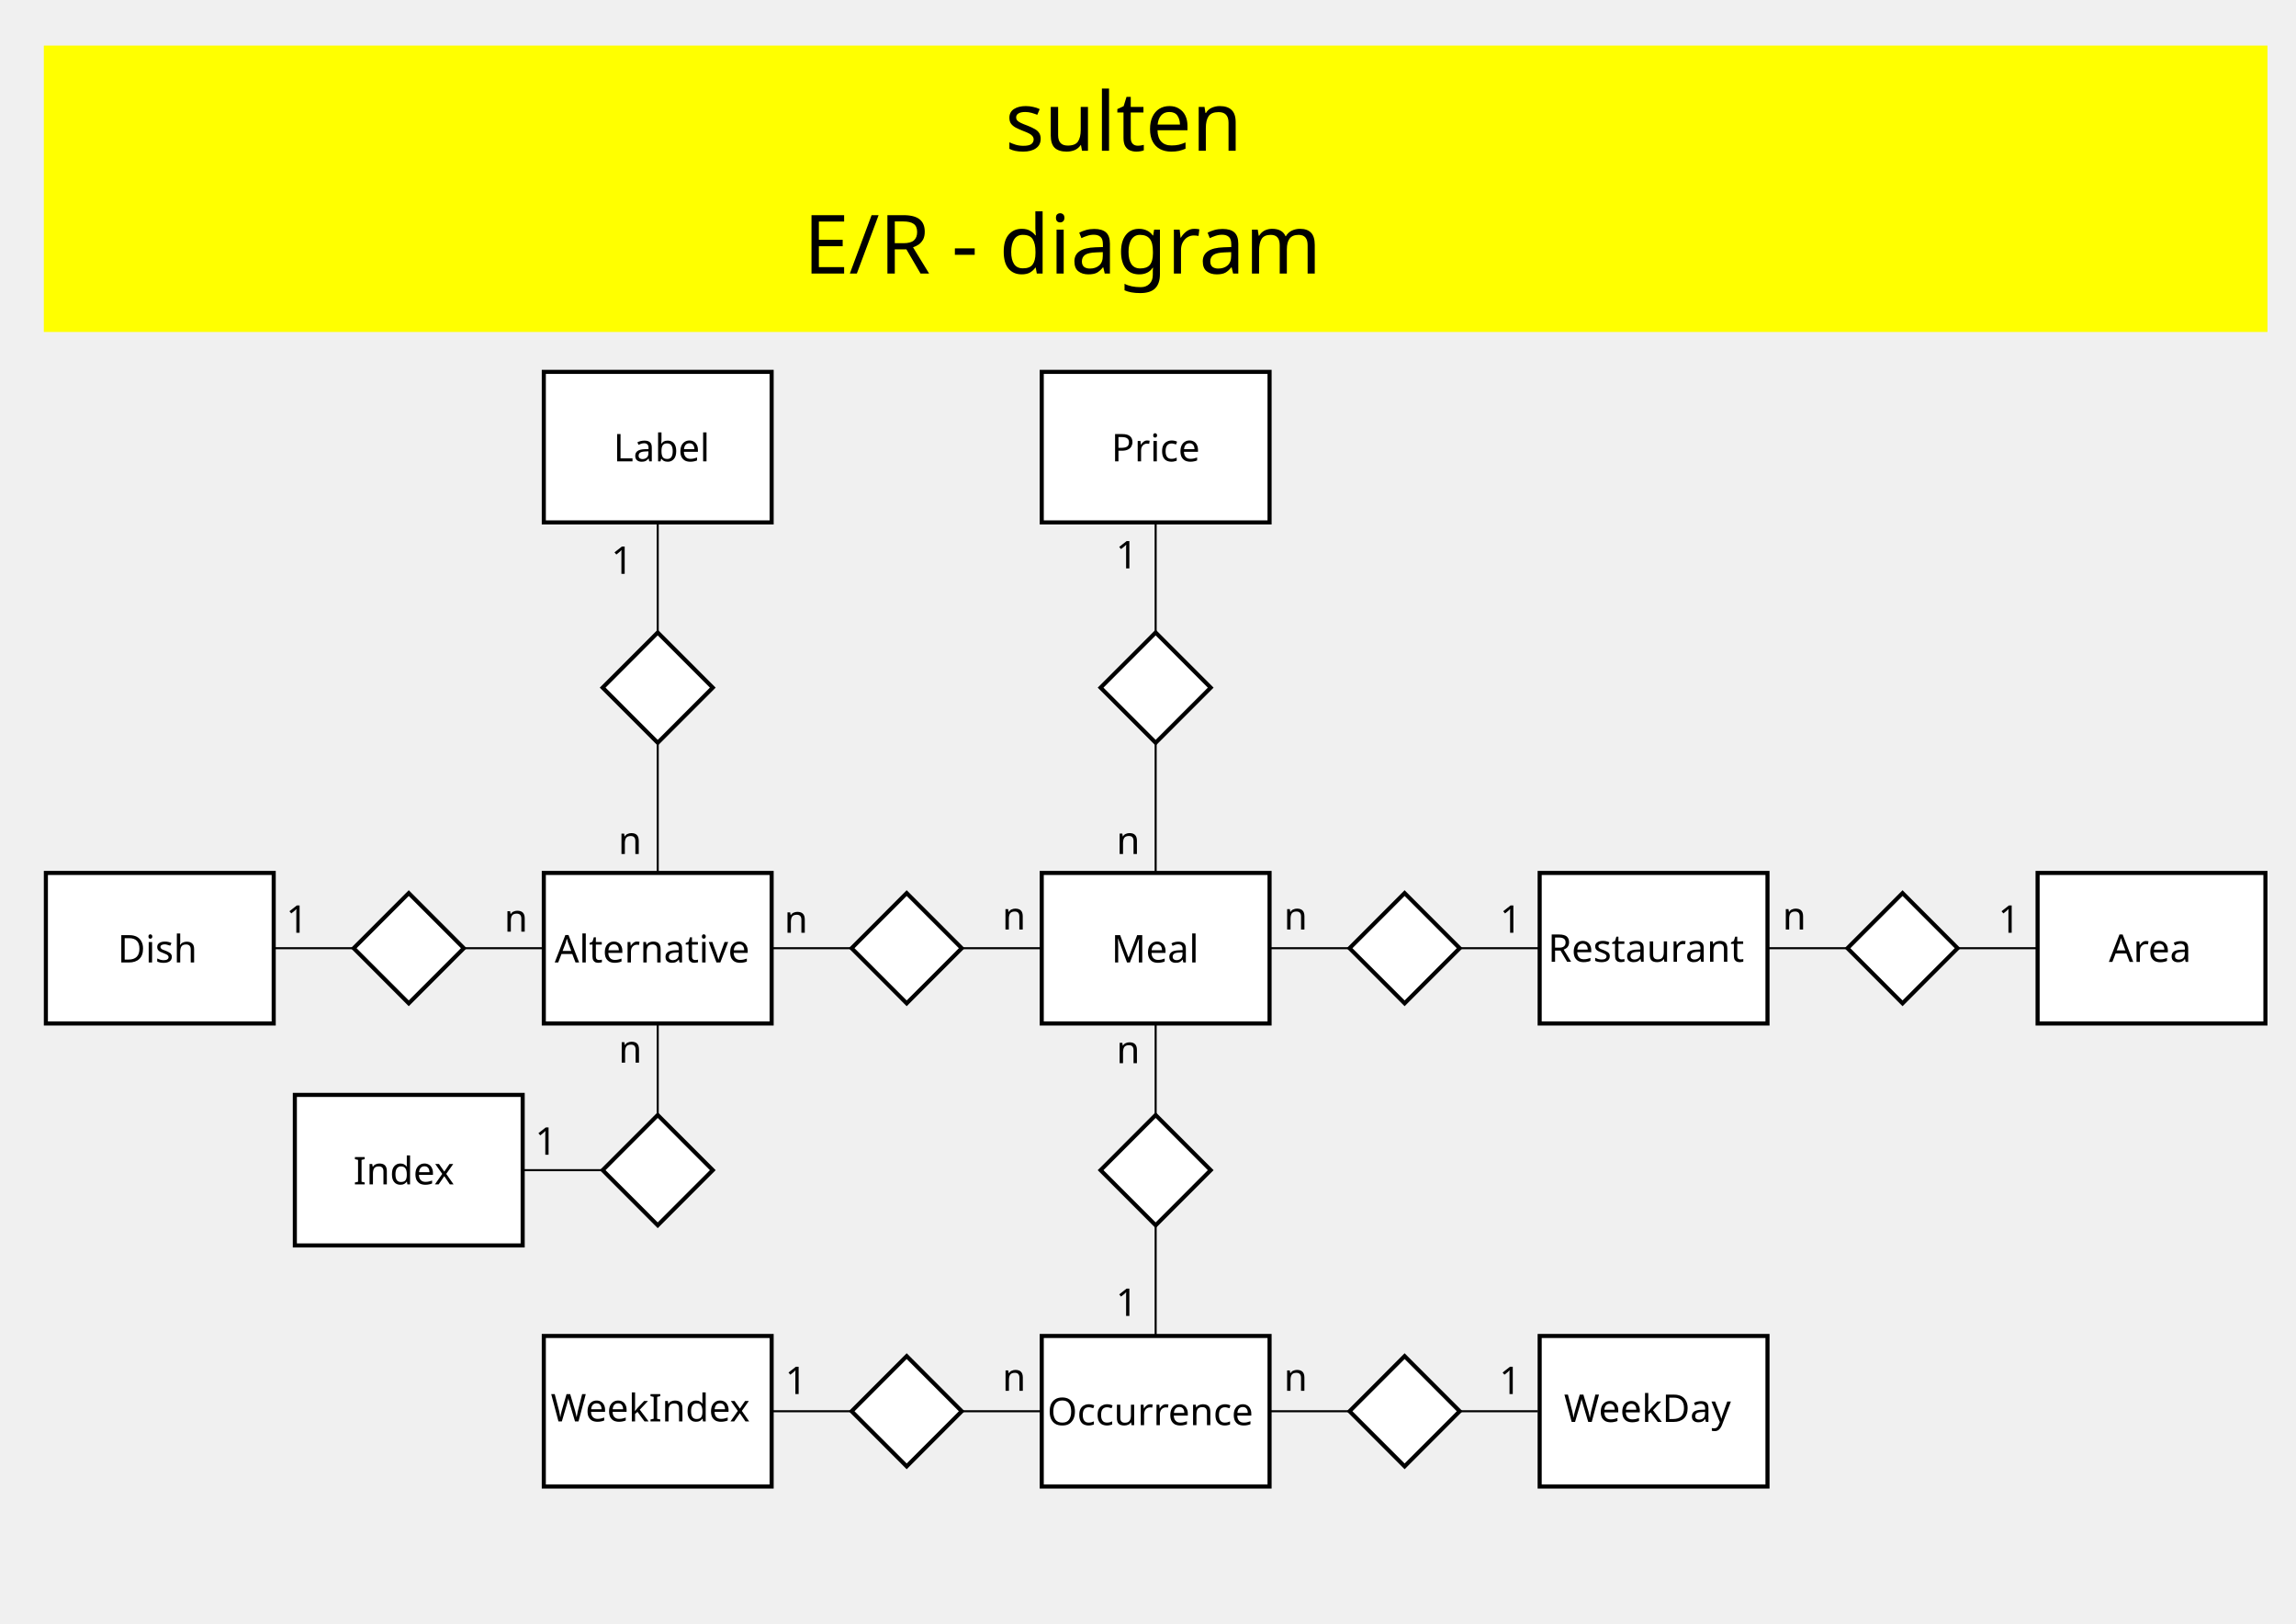
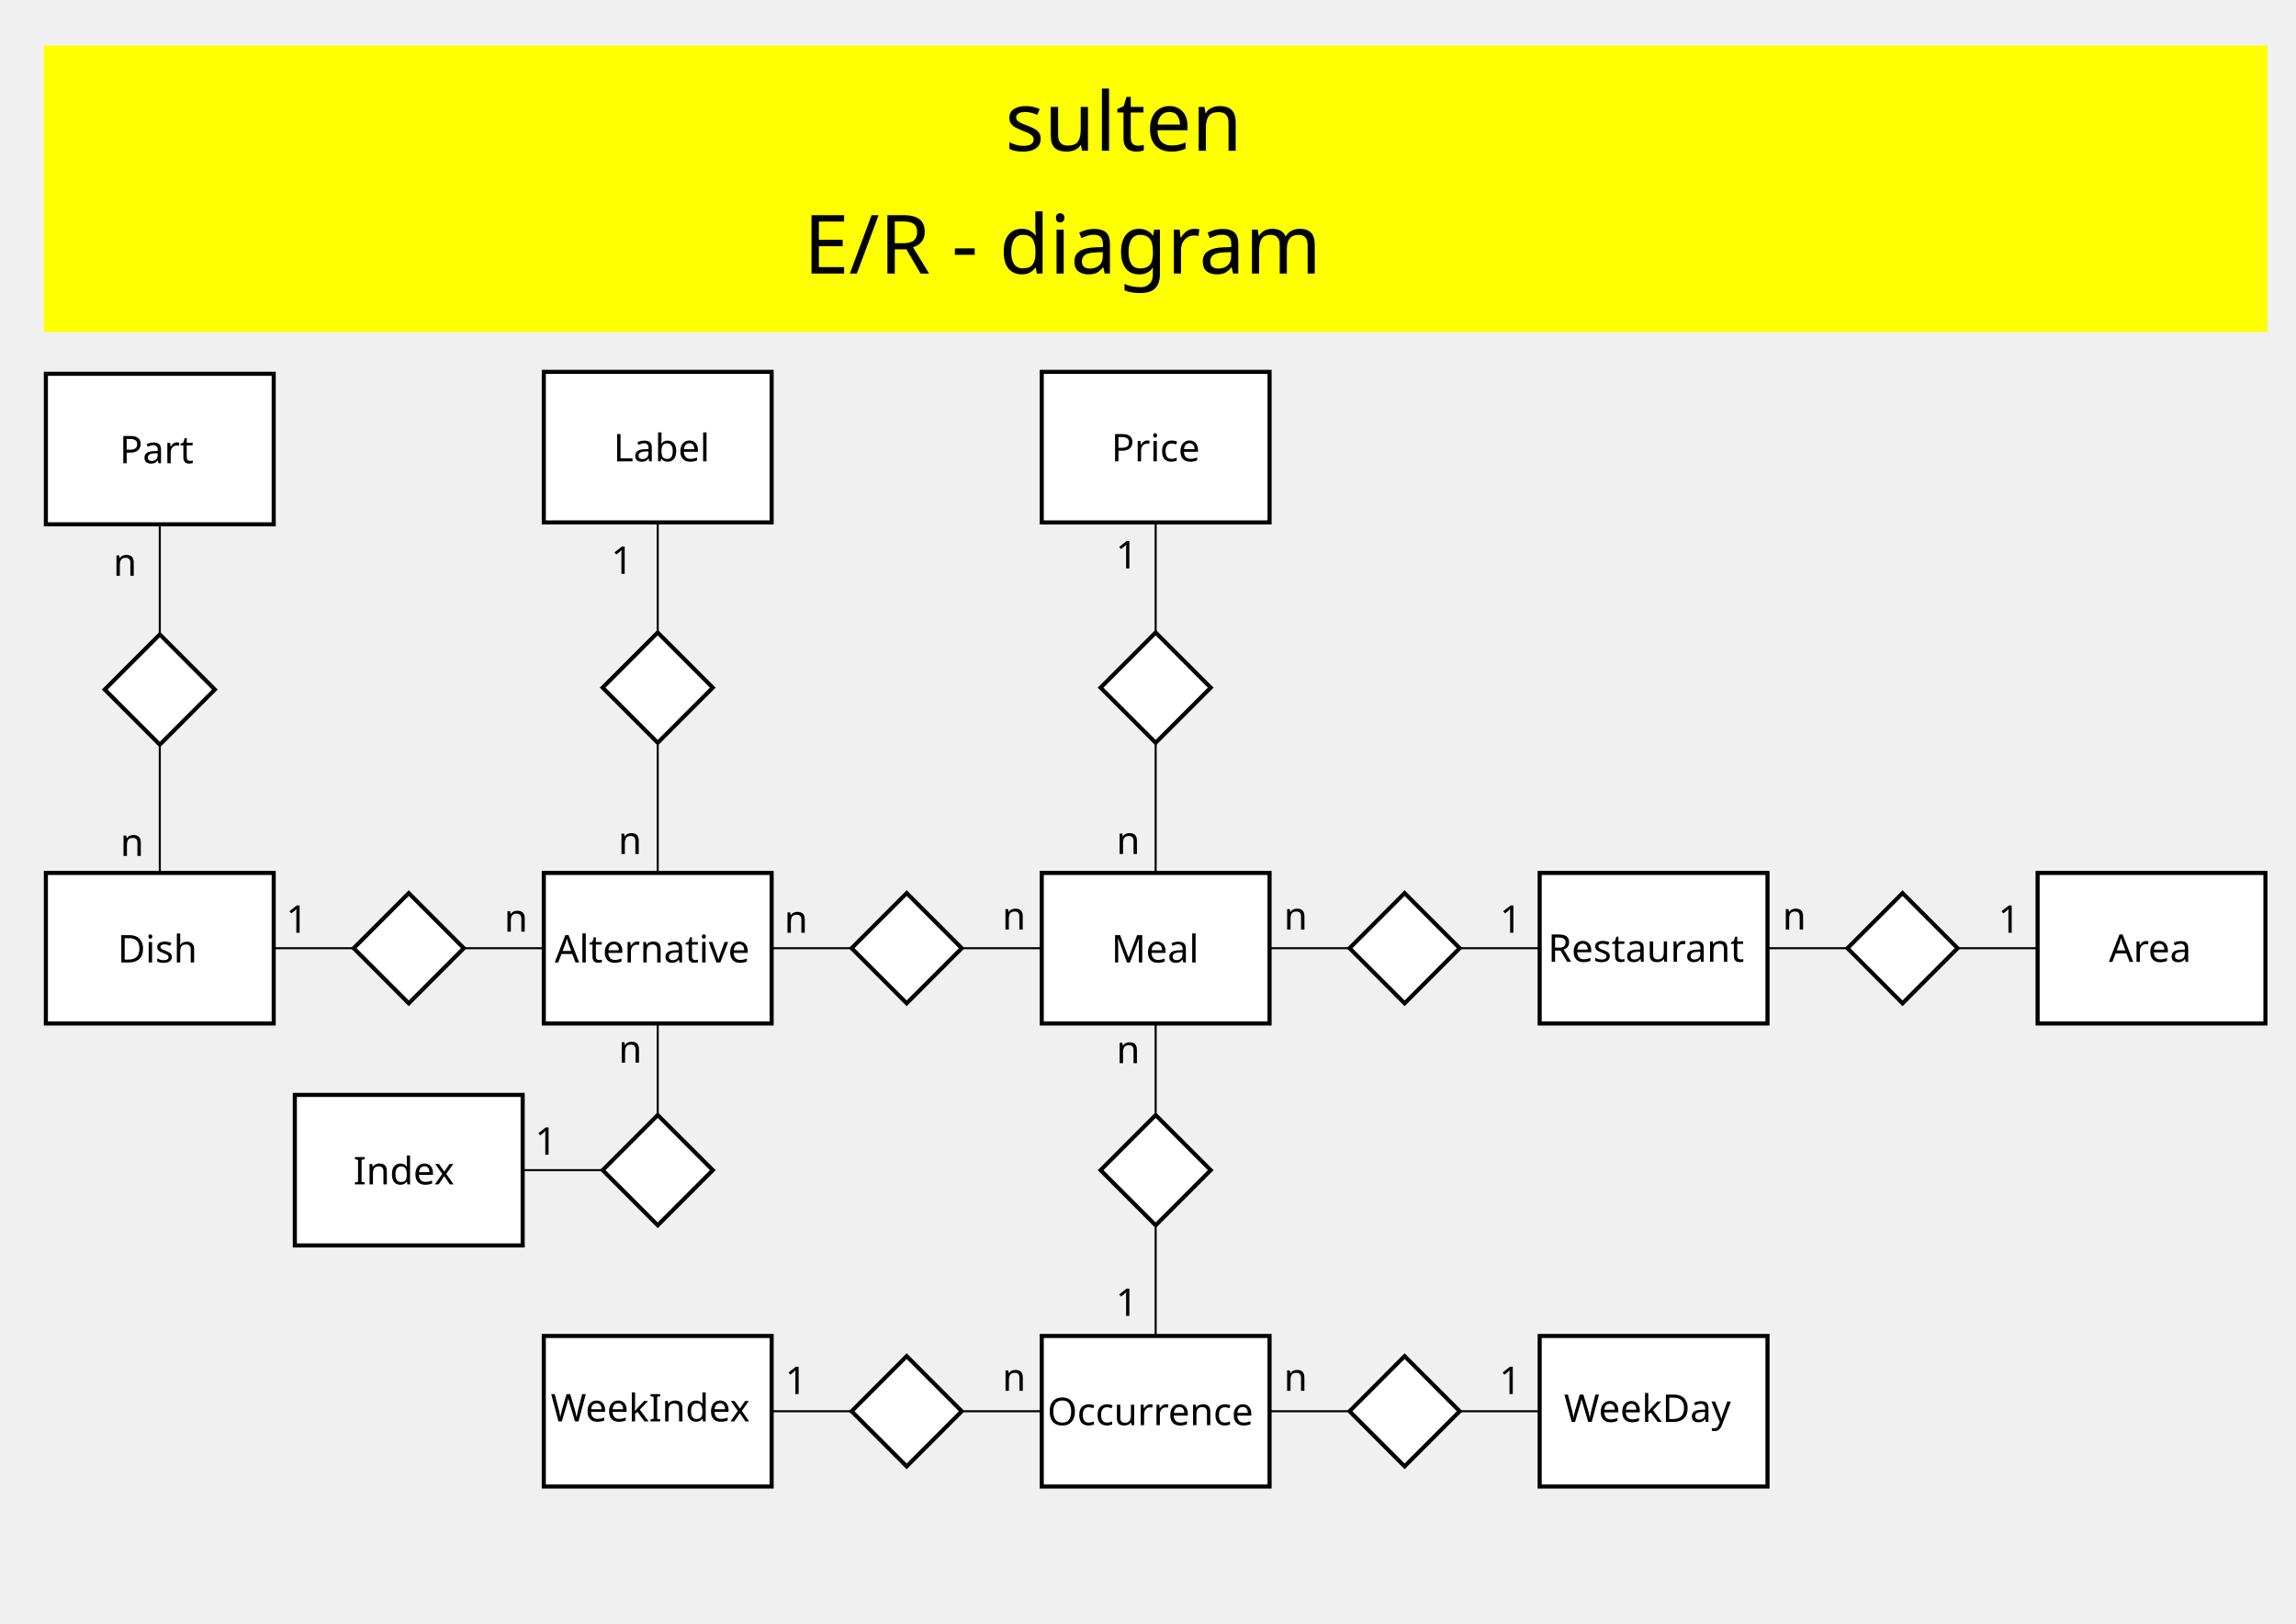
<svg xmlns="http://www.w3.org/2000/svg" xmlns:ns1="http://www.openswatchbook.org/uri/2009/osb" width="297mm" height="210mm" viewBox="0 0 297 210" version="1.1" id="svg8">
  <defs id="defs2">
    <linearGradient id="linearGradient829" ns1:paint="solid">
      <stop style="stop-color:#000000;stop-opacity:1;" offset="0" id="stop827" />
    </linearGradient>
  </defs>
  <g id="layer1" transform="translate(0,-87)">
    <rect style="fill:#ffff00;fill-rule:evenodd;stroke-width:0.265" id="rect815" width="287.64" height="37.042" x="5.67" y="92.893" />
    <text xml:space="preserve" style="font-style:normal;font-weight:normal;font-size:10.583px;line-height:1.25;font-family:sans-serif;letter-spacing:0px;word-spacing:0px;fill:#000000;fill-opacity:1;stroke:none;stroke-width:0.265" x="130.024" y="106.5" id="text819">
      <tspan id="tspan817" x="130.024" y="106.5" style="stroke-width:0.265">sulten</tspan>
    </text>
    <text xml:space="preserve" style="font-style:normal;font-weight:normal;font-size:10.583px;line-height:1.25;font-family:sans-serif;letter-spacing:0px;word-spacing:0px;fill:#000000;fill-opacity:1;stroke:none;stroke-width:0.265" x="103.943" y="122.375" id="text823">
      <tspan id="tspan821" x="103.943" y="122.375" style="stroke-width:0.265">E/R - diagram</tspan>
    </text>
    <rect style="fill:#ffffff;fill-rule:evenodd;stroke:#000000;stroke-width:0.529;stroke-miterlimit:4;stroke-dasharray:none;stroke-opacity:1" id="rect825-9" width="10.076" height="10.076" x="-70.254" y="226.105" transform="matrix(0.7068411,-0.7073723,0.7068411,0.7073723,0,0)" />
    <rect style="fill:#ffffff;fill-rule:evenodd;stroke:#000000;stroke-width:0.529;stroke-miterlimit:4;stroke-dasharray:none;stroke-opacity:1" id="rect825-9-4" width="10.076" height="10.076" x="-24.692" y="271.667" transform="matrix(0.7068411,-0.7073723,0.7068411,0.7073723,0,0)" />
    <rect style="fill:#ffffff;fill-rule:evenodd;stroke:#000000;stroke-width:0.529;stroke-miterlimit:4;stroke-dasharray:none;stroke-opacity:1" id="rect825-9-4-7" width="10.076" height="10.076" x="-67.763" y="269.177" transform="matrix(0.7068411,-0.7073723,0.7068411,0.7073723,0,0)" />
    <path style="fill:none;stroke:#000000;stroke-width:0.265px;stroke-linecap:butt;stroke-linejoin:miter;stroke-opacity:1" d="M 110.162,209.636 H 99.967" id="path947" />
    <path style="fill:none;stroke:#000000;stroke-width:0.265px;stroke-linecap:butt;stroke-linejoin:miter;stroke-opacity:1" d="M 124.407,209.636 H 134.629" id="path949" />
    <path style="fill:none;stroke:#000000;stroke-width:0.265px;stroke-linecap:butt;stroke-linejoin:miter;stroke-opacity:1" d="M 149.49,231.214 V 219.351" id="path953" />
    <path style="fill:none;stroke:#000000;stroke-width:0.265px;stroke-linecap:butt;stroke-linejoin:miter;stroke-opacity:1" d="m 149.49,245.47 v 14.221" id="path955" />
    <path style="fill:none;stroke:#000000;stroke-width:0.265px;stroke-linecap:butt;stroke-linejoin:miter;stroke-opacity:1" d="M 174.572,209.636 H 161.442" id="path959" />
    <path style="fill:none;stroke:#000000;stroke-width:0.265px;stroke-linecap:butt;stroke-linejoin:miter;stroke-opacity:1" d="m 188.817,209.636 h 10.337" id="path963" />
    <rect style="fill:#ffffff;fill-rule:evenodd;stroke:#000000;stroke-width:0.529;stroke-miterlimit:4;stroke-dasharray:none;stroke-opacity:1" id="rect825" width="29.471" height="19.471" x="70.344" y="199.9" />
    <text xml:space="preserve" style="font-style:normal;font-variant:normal;font-weight:normal;font-stretch:normal;font-size:4.939px;line-height:1.25;font-family:sans-serif;-inkscape-font-specification:'sans-serif, Normal';font-variant-ligatures:normal;font-variant-caps:normal;font-variant-numeric:normal;font-feature-settings:normal;text-align:start;letter-spacing:0px;word-spacing:0px;writing-mode:lr-tb;text-anchor:start;fill:#000000;fill-opacity:1;stroke:none;stroke-width:0.265" x="71.758" y="211.475" id="text975">
      <tspan id="tspan973" x="71.758" y="211.475" style="stroke-width:0.265">Alternative</tspan>
    </text>
    <g id="g923" transform="translate(14.69687,1.651562)">
      <rect y="198.249" x="120.057" height="19.471" width="29.471" id="rect825-8" style="fill:#ffffff;fill-rule:evenodd;stroke:#000000;stroke-width:0.529;stroke-miterlimit:4;stroke-dasharray:none;stroke-opacity:1" />
      <text id="text975-2" y="209.823" x="129.059" style="font-style:normal;font-variant:normal;font-weight:normal;font-stretch:normal;font-size:4.939px;line-height:1.25;font-family:sans-serif;-inkscape-font-specification:'sans-serif, Normal';font-variant-ligatures:normal;font-variant-caps:normal;font-variant-numeric:normal;font-feature-settings:normal;text-align:start;letter-spacing:0px;word-spacing:0px;writing-mode:lr-tb;text-anchor:start;fill:#000000;fill-opacity:1;stroke:none;stroke-width:0.265" xml:space="preserve">
        <tspan style="stroke-width:0.265" y="209.823" x="129.059" id="tspan973-3">Meal</tspan>
      </text>
    </g>
    <g id="g949" transform="translate(14.69687,-0.7483547)">
      <g id="g918">
        <rect style="fill:#ffffff;fill-rule:evenodd;stroke:#000000;stroke-width:0.529;stroke-miterlimit:4;stroke-dasharray:none;stroke-opacity:1" id="rect825-96" width="29.471" height="19.471" x="120.057" y="260.535" />
      </g>
      <text id="text975-1" y="272.065" x="120.788" style="font-style:normal;font-variant:normal;font-weight:normal;font-stretch:normal;font-size:4.939px;line-height:1.25;font-family:sans-serif;-inkscape-font-specification:'sans-serif, Normal';font-variant-ligatures:normal;font-variant-caps:normal;font-variant-numeric:normal;font-feature-settings:normal;text-align:start;letter-spacing:0px;word-spacing:0px;writing-mode:lr-tb;text-anchor:start;fill:#000000;fill-opacity:1;stroke:none;stroke-width:0.265" xml:space="preserve">
        <tspan style="stroke-width:0.265" y="272.065" x="120.788" id="tspan973-1">Occurrence</tspan>
      </text>
    </g>
    <g id="g933" transform="translate(8.993039,1.651562)">
      <rect y="198.249" x="190.171" height="19.471" width="29.471" id="rect825-0" style="fill:#ffffff;fill-rule:evenodd;stroke:#000000;stroke-width:0.529;stroke-miterlimit:4;stroke-dasharray:none;stroke-opacity:1" />
      <text id="text975-7" y="209.742" x="191.241" style="font-style:normal;font-variant:normal;font-weight:normal;font-stretch:normal;font-size:4.939px;line-height:1.25;font-family:sans-serif;-inkscape-font-specification:'sans-serif, Normal';font-variant-ligatures:normal;font-variant-caps:normal;font-variant-numeric:normal;font-feature-settings:normal;text-align:start;letter-spacing:0px;word-spacing:0px;writing-mode:lr-tb;text-anchor:start;fill:#000000;fill-opacity:1;stroke:none;stroke-width:0.265" xml:space="preserve">
        <tspan style="stroke-width:0.265" y="209.742" x="191.241" id="tspan973-0">Restaurant</tspan>
      </text>
    </g>
    <text xml:space="preserve" style="font-style:normal;font-variant:normal;font-weight:normal;font-stretch:normal;font-size:4.939px;line-height:1.25;font-family:sans-serif;-inkscape-font-specification:'sans-serif, Normal';font-variant-ligatures:normal;font-variant-caps:normal;font-variant-numeric:normal;font-feature-settings:normal;text-align:start;letter-spacing:0px;word-spacing:0px;writing-mode:lr-tb;text-anchor:start;fill:#000000;fill-opacity:1;stroke:none;stroke-width:0.265" x="144.34" y="257.19" id="text1013">
      <tspan id="tspan1011" x="144.34" y="257.19" style="stroke-width:0.265">1</tspan>
    </text>
    <text xml:space="preserve" style="font-style:normal;font-variant:normal;font-weight:normal;font-stretch:normal;font-size:4.939px;line-height:1.25;font-family:sans-serif;-inkscape-font-specification:'sans-serif, Normal';font-variant-ligatures:normal;font-variant-caps:normal;font-variant-numeric:normal;font-feature-settings:normal;text-align:start;letter-spacing:0px;word-spacing:0px;writing-mode:lr-tb;text-anchor:start;fill:#000000;fill-opacity:1;stroke:none;stroke-width:0.265" x="194.011" y="207.636" id="text1013-7">
      <tspan id="tspan1011-9" x="194.011" y="207.636" style="stroke-width:0.265">1</tspan>
    </text>
    <text xml:space="preserve" style="font-style:normal;font-variant:normal;font-weight:normal;font-stretch:normal;font-size:4.939px;line-height:1.25;font-family:sans-serif;-inkscape-font-specification:'sans-serif, Normal';font-variant-ligatures:normal;font-variant-caps:normal;font-variant-numeric:normal;font-feature-settings:normal;text-align:start;letter-spacing:0px;word-spacing:0px;writing-mode:lr-tb;text-anchor:start;fill:#000000;fill-opacity:1;stroke:none;stroke-width:0.265" x="37.005" y="207.636" id="text1013-6">
      <tspan id="tspan1011-3" x="37.005" y="207.636" style="stroke-width:0.265">1</tspan>
    </text>
    <text xml:space="preserve" style="font-style:normal;font-variant:normal;font-weight:normal;font-stretch:normal;font-size:4.939px;line-height:1.25;font-family:sans-serif;-inkscape-font-specification:'sans-serif, Normal';font-variant-ligatures:normal;font-variant-caps:normal;font-variant-numeric:normal;font-feature-settings:normal;text-align:start;letter-spacing:0px;word-spacing:0px;writing-mode:lr-tb;text-anchor:start;fill:#000000;fill-opacity:1;stroke:none;stroke-width:0.265" x="129.639" y="207.219" id="text1013-61">
      <tspan id="tspan1011-2" x="129.639" y="207.219" style="stroke-width:0.265">n</tspan>
    </text>
    <text xml:space="preserve" style="font-style:normal;font-variant:normal;font-weight:normal;font-stretch:normal;font-size:4.939px;line-height:1.25;font-family:sans-serif;-inkscape-font-specification:'sans-serif, Normal';font-variant-ligatures:normal;font-variant-caps:normal;font-variant-numeric:normal;font-feature-settings:normal;text-align:start;letter-spacing:0px;word-spacing:0px;writing-mode:lr-tb;text-anchor:start;fill:#000000;fill-opacity:1;stroke:none;stroke-width:0.265" x="144.41" y="224.508" id="text1013-61-0">
      <tspan id="tspan1011-2-9" x="144.41" y="224.508" style="stroke-width:0.265">n</tspan>
    </text>
    <text xml:space="preserve" style="font-style:normal;font-variant:normal;font-weight:normal;font-stretch:normal;font-size:4.939px;line-height:1.25;font-family:sans-serif;-inkscape-font-specification:'sans-serif, Normal';font-variant-ligatures:normal;font-variant-caps:normal;font-variant-numeric:normal;font-feature-settings:normal;text-align:start;letter-spacing:0px;word-spacing:0px;writing-mode:lr-tb;text-anchor:start;fill:#000000;fill-opacity:1;stroke:none;stroke-width:0.265" x="166.077" y="207.219" id="text1013-61-2">
      <tspan id="tspan1011-2-6" x="166.077" y="207.219" style="stroke-width:0.265">n</tspan>
    </text>
    <rect style="fill:#ffffff;fill-rule:evenodd;stroke:#000000;stroke-width:0.529;stroke-miterlimit:4;stroke-dasharray:none;stroke-opacity:1" id="rect825-9-44" width="10.076" height="10.076" x="-112.583" y="268.435" transform="matrix(0.7068411,-0.7073723,0.7068411,0.7073723,0,0)" />
    <path style="fill:none;stroke:#000000;stroke-width:0.265px;stroke-linecap:butt;stroke-linejoin:miter;stroke-opacity:1" d="M 110.162,269.522 H 99.869" id="path947-3" />
    <path style="fill:none;stroke:#000000;stroke-width:0.265px;stroke-linecap:butt;stroke-linejoin:miter;stroke-opacity:1" d="m 124.407,269.522 h 10.387" id="path949-7" />
    <g id="g915" transform="translate(35.31875,-0.7483547)">
      <rect y="260.535" x="35.025" height="19.471" width="29.471" id="rect825-4" style="fill:#ffffff;fill-rule:evenodd;stroke:#000000;stroke-width:0.529;stroke-miterlimit:4;stroke-dasharray:none;stroke-opacity:1" />
      <text id="text975-4" y="271.586" x="35.923" style="font-style:normal;font-variant:normal;font-weight:normal;font-stretch:normal;font-size:4.939px;line-height:1.25;font-family:sans-serif;-inkscape-font-specification:'sans-serif, Normal';font-variant-ligatures:normal;font-variant-caps:normal;font-variant-numeric:normal;font-feature-settings:normal;text-align:start;letter-spacing:0px;word-spacing:0px;writing-mode:lr-tb;text-anchor:start;fill:#000000;fill-opacity:1;stroke:none;stroke-width:0.265" xml:space="preserve">
        <tspan style="stroke-width:0.265" y="271.586" x="35.923" id="tspan973-19">WeekIndex</tspan>
      </text>
    </g>
    <text xml:space="preserve" style="font-style:normal;font-variant:normal;font-weight:normal;font-stretch:normal;font-size:4.939px;line-height:1.25;font-family:sans-serif;-inkscape-font-specification:'sans-serif, Normal';font-variant-ligatures:normal;font-variant-caps:normal;font-variant-numeric:normal;font-feature-settings:normal;text-align:start;letter-spacing:0px;word-spacing:0px;writing-mode:lr-tb;text-anchor:start;fill:#000000;fill-opacity:1;stroke:none;stroke-width:0.265" x="101.557" y="267.296" id="text1013-6-0">
      <tspan id="tspan1011-3-4" x="101.557" y="267.296" style="stroke-width:0.265">1</tspan>
    </text>
    <text xml:space="preserve" style="font-style:normal;font-variant:normal;font-weight:normal;font-stretch:normal;font-size:4.939px;line-height:1.25;font-family:sans-serif;-inkscape-font-specification:'sans-serif, Normal';font-variant-ligatures:normal;font-variant-caps:normal;font-variant-numeric:normal;font-feature-settings:normal;text-align:start;letter-spacing:0px;word-spacing:0px;writing-mode:lr-tb;text-anchor:start;fill:#000000;fill-opacity:1;stroke:none;stroke-width:0.265" x="129.653" y="266.879" id="text1013-61-00">
      <tspan id="tspan1011-2-5" x="129.653" y="266.879" style="stroke-width:0.265">n</tspan>
    </text>
    <rect style="fill:#ffffff;fill-rule:evenodd;stroke:#000000;stroke-width:0.529;stroke-miterlimit:4;stroke-dasharray:none;stroke-opacity:1" id="rect825-9-4-1" width="10.076" height="10.076" x="-67.021" y="313.997" transform="matrix(0.7068411,-0.7073723,0.7068411,0.7073723,0,0)" />
    <path style="fill:none;stroke:#000000;stroke-width:0.265px;stroke-linecap:butt;stroke-linejoin:miter;stroke-opacity:1" d="M 174.572,269.522 H 164.243" id="path959-9" />
    <path style="fill:none;stroke:#000000;stroke-width:0.265px;stroke-linecap:butt;stroke-linejoin:miter;stroke-opacity:1" d="m 188.817,269.522 h 10.125" id="path963-0" />
    <g id="g938" transform="translate(-5.264942,-0.7483547)">
      <rect y="260.535" x="204.429" height="19.471" width="29.471" id="rect825-0-6" style="fill:#ffffff;fill-rule:evenodd;stroke:#000000;stroke-width:0.529;stroke-miterlimit:4;stroke-dasharray:none;stroke-opacity:1" />
      <text id="text975-7-8" y="271.65" x="207.571" style="font-style:normal;font-variant:normal;font-weight:normal;font-stretch:normal;font-size:4.939px;line-height:1.25;font-family:sans-serif;-inkscape-font-specification:'sans-serif, Normal';font-variant-ligatures:normal;font-variant-caps:normal;font-variant-numeric:normal;font-feature-settings:normal;text-align:start;letter-spacing:0px;word-spacing:0px;writing-mode:lr-tb;text-anchor:start;fill:#000000;fill-opacity:1;stroke:none;stroke-width:0.265" xml:space="preserve">
        <tspan style="stroke-width:0.265" y="271.65" x="207.571" id="tspan973-0-0">WeekDay</tspan>
      </text>
    </g>
    <text xml:space="preserve" style="font-style:normal;font-variant:normal;font-weight:normal;font-stretch:normal;font-size:4.939px;line-height:1.25;font-family:sans-serif;-inkscape-font-specification:'sans-serif, Normal';font-variant-ligatures:normal;font-variant-caps:normal;font-variant-numeric:normal;font-feature-settings:normal;text-align:start;letter-spacing:0px;word-spacing:0px;writing-mode:lr-tb;text-anchor:start;fill:#000000;fill-opacity:1;stroke:none;stroke-width:0.265" x="193.935" y="267.296" id="text1013-7-1">
      <tspan id="tspan1011-9-2" x="193.935" y="267.296" style="stroke-width:0.265">1</tspan>
    </text>
    <text xml:space="preserve" style="font-style:normal;font-variant:normal;font-weight:normal;font-stretch:normal;font-size:4.939px;line-height:1.25;font-family:sans-serif;-inkscape-font-specification:'sans-serif, Normal';font-variant-ligatures:normal;font-variant-caps:normal;font-variant-numeric:normal;font-feature-settings:normal;text-align:start;letter-spacing:0px;word-spacing:0px;writing-mode:lr-tb;text-anchor:start;fill:#000000;fill-opacity:1;stroke:none;stroke-width:0.265" x="166.073" y="266.879" id="text1013-61-2-9">
      <tspan id="tspan1011-2-6-4" x="166.073" y="266.879" style="stroke-width:0.265">n</tspan>
    </text>
    <rect style="fill:#ffffff;fill-rule:evenodd;stroke:#000000;stroke-width:0.529;stroke-miterlimit:4;stroke-dasharray:none;stroke-opacity:1" id="rect825-9-4-5" width="10.076" height="10.076" x="20.87" y="317.229" transform="matrix(0.7068411,-0.7073723,0.7068411,0.7073723,0,0)" />
    <path style="fill:none;stroke:#000000;stroke-width:0.265px;stroke-linecap:butt;stroke-linejoin:miter;stroke-opacity:1" d="m 253.227,209.636 h 10.35" id="path963-9" />
    <text xml:space="preserve" style="font-style:normal;font-variant:normal;font-weight:normal;font-stretch:normal;font-size:4.939px;line-height:1.25;font-family:sans-serif;-inkscape-font-specification:'sans-serif, Normal';font-variant-ligatures:normal;font-variant-caps:normal;font-variant-numeric:normal;font-feature-settings:normal;text-align:start;letter-spacing:0px;word-spacing:0px;writing-mode:lr-tb;text-anchor:start;fill:#000000;fill-opacity:1;stroke:none;stroke-width:0.265" x="258.473" y="207.636" id="text1013-7-9">
      <tspan id="tspan1011-9-0" x="258.473" y="207.636" style="stroke-width:0.265">1</tspan>
    </text>
    <path style="fill:none;stroke:#000000;stroke-width:0.265px;stroke-linecap:butt;stroke-linejoin:miter;stroke-opacity:1" d="m 228.675,209.636 h 10.307" id="path963-9-5" />
    <text xml:space="preserve" style="font-style:normal;font-variant:normal;font-weight:normal;font-stretch:normal;font-size:4.939px;line-height:1.25;font-family:sans-serif;-inkscape-font-specification:'sans-serif, Normal';font-variant-ligatures:normal;font-variant-caps:normal;font-variant-numeric:normal;font-feature-settings:normal;text-align:start;letter-spacing:0px;word-spacing:0px;writing-mode:lr-tb;text-anchor:start;fill:#000000;fill-opacity:1;stroke:none;stroke-width:0.265" x="230.583" y="207.219" id="text1013-61-2-9-1">
      <tspan id="tspan1011-2-6-4-7" x="230.583" y="207.219" style="stroke-width:0.265">n</tspan>
    </text>
    <g id="g943" transform="translate(3.289211,1.651561)">
      <rect y="198.249" x="260.285" height="19.471" width="29.471" id="rect825-0-1" style="fill:#ffffff;fill-rule:evenodd;stroke:#000000;stroke-width:0.529;stroke-miterlimit:4;stroke-dasharray:none;stroke-opacity:1" />
      <text id="text975-7-9" y="209.754" x="269.504" style="font-style:normal;font-variant:normal;font-weight:normal;font-stretch:normal;font-size:4.939px;line-height:1.25;font-family:sans-serif;-inkscape-font-specification:'sans-serif, Normal';font-variant-ligatures:normal;font-variant-caps:normal;font-variant-numeric:normal;font-feature-settings:normal;text-align:start;letter-spacing:0px;word-spacing:0px;writing-mode:lr-tb;text-anchor:start;fill:#000000;fill-opacity:1;stroke:none;stroke-width:0.265" xml:space="preserve">
        <tspan style="stroke-width:0.265" y="209.754" x="269.504" id="tspan973-0-6">Area</tspan>
      </text>
    </g>
    <rect style="fill:#ffffff;fill-rule:evenodd;stroke:#000000;stroke-width:0.529;stroke-miterlimit:4;stroke-dasharray:none;stroke-opacity:1" id="rect825-9-4-7-4" width="10.076" height="10.076" x="-115.815" y="180.543" transform="matrix(0.7068411,-0.7073723,0.7068411,0.7073723,0,0)" />
    <rect style="fill:#ffffff;fill-rule:evenodd;stroke:#000000;stroke-width:0.529;stroke-miterlimit:4;stroke-dasharray:none;stroke-opacity:1" id="rect825-8-9" width="29.471" height="19.471" x="5.934" y="199.9" />
    <text xml:space="preserve" style="font-style:normal;font-variant:normal;font-weight:normal;font-stretch:normal;font-size:4.939px;line-height:1.25;font-family:sans-serif;-inkscape-font-specification:'sans-serif, Normal';font-variant-ligatures:normal;font-variant-caps:normal;font-variant-numeric:normal;font-feature-settings:normal;text-align:start;letter-spacing:0px;word-spacing:0px;writing-mode:lr-tb;text-anchor:start;fill:#000000;fill-opacity:1;stroke:none;stroke-width:0.265" x="15.206" y="211.48" id="text975-2-5">
      <tspan id="tspan973-3-6" x="15.206" y="211.48" style="stroke-width:0.265">Dish</tspan>
    </text>
    <rect style="fill:#ffffff;fill-rule:evenodd;stroke:#000000;stroke-width:0.529;stroke-miterlimit:4;stroke-dasharray:none;stroke-opacity:1" id="rect825-9-4-7-4-0" width="10.076" height="10.076" x="-23.652" y="225.065" transform="matrix(0.7068411,-0.7073723,0.7068411,0.7073723,0,0)" />
    <path style="fill:none;stroke:#000000;stroke-width:0.265px;stroke-linecap:butt;stroke-linejoin:miter;stroke-opacity:1" d="m 149.49,168.808 v -14.046" id="path953-9-3" />
    <path style="fill:none;stroke:#000000;stroke-width:0.265px;stroke-linecap:butt;stroke-linejoin:miter;stroke-opacity:1" d="m 149.49,183.063 v 16.668" id="path955-1-1" />
    <g id="g928" transform="translate(14.77642,-0.7483547)">
      <rect y="135.844" x="119.978" height="19.471" width="29.471" id="rect825-8-9-8" style="fill:#ffffff;fill-rule:evenodd;stroke:#000000;stroke-width:0.529;stroke-miterlimit:4;stroke-dasharray:none;stroke-opacity:1" />
      <text id="text975-2-5-6" y="147.418" x="128.98" style="font-style:normal;font-variant:normal;font-weight:normal;font-stretch:normal;font-size:4.939px;line-height:1.25;font-family:sans-serif;-inkscape-font-specification:'sans-serif, Normal';font-variant-ligatures:normal;font-variant-caps:normal;font-variant-numeric:normal;font-feature-settings:normal;text-align:start;letter-spacing:0px;word-spacing:0px;writing-mode:lr-tb;text-anchor:start;fill:#000000;fill-opacity:1;stroke:none;stroke-width:0.265" xml:space="preserve">
        <tspan style="stroke-width:0.265" y="147.418" x="128.98" id="tspan973-3-6-6">Price</tspan>
      </text>
    </g>
    <text xml:space="preserve" style="font-style:normal;font-variant:normal;font-weight:normal;font-stretch:normal;font-size:4.939px;line-height:1.25;font-family:sans-serif;-inkscape-font-specification:'sans-serif, Normal';font-variant-ligatures:normal;font-variant-caps:normal;font-variant-numeric:normal;font-feature-settings:normal;text-align:start;letter-spacing:0px;word-spacing:0px;writing-mode:lr-tb;text-anchor:start;fill:#000000;fill-opacity:1;stroke:none;stroke-width:0.265" x="144.41" y="197.448" id="text1013-63-6">
      <tspan id="tspan1011-0-5" x="144.41" y="197.448" style="stroke-width:0.265">n</tspan>
    </text>
    <text xml:space="preserve" style="font-style:normal;font-variant:normal;font-weight:normal;font-stretch:normal;font-size:4.939px;line-height:1.25;font-family:sans-serif;-inkscape-font-specification:'sans-serif, Normal';font-variant-ligatures:normal;font-variant-caps:normal;font-variant-numeric:normal;font-feature-settings:normal;text-align:start;letter-spacing:0px;word-spacing:0px;writing-mode:lr-tb;text-anchor:start;fill:#000000;fill-opacity:1;stroke:none;stroke-width:0.265" x="144.34" y="160.516" id="text1013-61-0-9-6">
      <tspan id="tspan1011-2-9-8-5" x="144.34" y="160.516" style="stroke-width:0.265">1</tspan>
    </text>
    <path style="fill:none;stroke:#000000;stroke-width:0.265px;stroke-linecap:butt;stroke-linejoin:miter;stroke-opacity:1" d="M 45.752,209.636 H 35.459" id="path947-8" />
    <text xml:space="preserve" style="font-style:normal;font-variant:normal;font-weight:normal;font-stretch:normal;font-size:4.939px;line-height:1.25;font-family:sans-serif;-inkscape-font-specification:'sans-serif, Normal';font-variant-ligatures:normal;font-variant-caps:normal;font-variant-numeric:normal;font-feature-settings:normal;text-align:start;letter-spacing:0px;word-spacing:0px;writing-mode:lr-tb;text-anchor:start;fill:#000000;fill-opacity:1;stroke:none;stroke-width:0.265" x="101.444" y="207.636" id="text1013-7-4">
      <tspan id="tspan1011-9-9" x="101.444" y="207.636" style="stroke-width:0.265">n</tspan>
    </text>
    <rect style="fill:#ffffff;fill-rule:evenodd;stroke:#000000;stroke-width:0.529;stroke-miterlimit:4;stroke-dasharray:none;stroke-opacity:1" id="rect825-9-4-7-4-1" width="10.076" height="10.076" x="-69.213" y="179.503" transform="matrix(0.7068411,-0.7073723,0.7068411,0.7073723,0,0)" />
    <rect style="fill:#ffffff;fill-rule:evenodd;stroke:#000000;stroke-width:0.529;stroke-miterlimit:4;stroke-dasharray:none;stroke-opacity:1" id="rect825-8-9-43" width="29.471" height="19.471" x="70.344" y="135.095" />
    <text xml:space="preserve" style="font-style:normal;font-variant:normal;font-weight:normal;font-stretch:normal;font-size:4.939px;line-height:1.25;font-family:sans-serif;-inkscape-font-specification:'sans-serif, Normal';font-variant-ligatures:normal;font-variant-caps:normal;font-variant-numeric:normal;font-feature-settings:normal;text-align:start;letter-spacing:0px;word-spacing:0px;writing-mode:lr-tb;text-anchor:start;fill:#000000;fill-opacity:1;stroke:none;stroke-width:0.265" x="79.346" y="146.67" id="text975-2-5-8">
      <tspan id="tspan973-3-6-8" x="79.346" y="146.67" style="stroke-width:0.265">Label</tspan>
    </text>
    <path style="fill:none;stroke:#000000;stroke-width:0.265px;stroke-linecap:butt;stroke-linejoin:miter;stroke-opacity:1" d="m 85.08,183.063 v 16.668" id="path955-1-1-9" />
    <path style="fill:none;stroke:#000000;stroke-width:0.265px;stroke-linecap:butt;stroke-linejoin:miter;stroke-opacity:1" d="m 85.08,154.587 v 14.221" id="path955-1-1-9-7" />
    <text xml:space="preserve" style="font-style:normal;font-variant:normal;font-weight:normal;font-stretch:normal;font-size:4.939px;line-height:1.25;font-family:sans-serif;-inkscape-font-specification:'sans-serif, Normal';font-variant-ligatures:normal;font-variant-caps:normal;font-variant-numeric:normal;font-feature-settings:normal;text-align:start;letter-spacing:0px;word-spacing:0px;writing-mode:lr-tb;text-anchor:start;fill:#000000;fill-opacity:1;stroke:none;stroke-width:0.265" x="79.969" y="197.453" id="text1013-6-5-4-5">
      <tspan id="tspan1011-3-5-5-1" x="79.969" y="197.453" style="stroke-width:0.265">n</tspan>
    </text>
    <path style="fill:none;stroke:#000000;stroke-width:0.265px;stroke-linecap:butt;stroke-linejoin:miter;stroke-opacity:1" d="m 59.997,209.636 h 10.222" id="path949-9" />
    <text xml:space="preserve" style="font-style:normal;font-variant:normal;font-weight:normal;font-stretch:normal;font-size:4.939px;line-height:1.25;font-family:sans-serif;-inkscape-font-specification:'sans-serif, Normal';font-variant-ligatures:normal;font-variant-caps:normal;font-variant-numeric:normal;font-feature-settings:normal;text-align:start;letter-spacing:0px;word-spacing:0px;writing-mode:lr-tb;text-anchor:start;fill:#000000;fill-opacity:1;stroke:none;stroke-width:0.265" x="65.218" y="207.491" id="text1013-6-5-4-5-2">
      <tspan id="tspan1011-3-5-5-1-5" x="65.218" y="207.491" style="stroke-width:0.265">n</tspan>
    </text>
    <text xml:space="preserve" style="font-style:normal;font-variant:normal;font-weight:normal;font-stretch:normal;font-size:4.939px;line-height:1.25;font-family:sans-serif;-inkscape-font-specification:'sans-serif, Normal';font-variant-ligatures:normal;font-variant-caps:normal;font-variant-numeric:normal;font-feature-settings:normal;text-align:start;letter-spacing:0px;word-spacing:0px;writing-mode:lr-tb;text-anchor:start;fill:#000000;fill-opacity:1;stroke:none;stroke-width:0.265" x="79.056" y="161.218" id="text1013-6-05">
      <tspan id="tspan1011-3-7" x="79.056" y="161.218" style="stroke-width:0.265">1</tspan>
    </text>
    <rect style="fill:#ffffff;fill-rule:evenodd;stroke:#000000;stroke-width:0.529;stroke-miterlimit:4;stroke-dasharray:none;stroke-opacity:1" id="rect825-9-4-7-1" width="10.076" height="10.076" x="-113.325" y="223.615" transform="matrix(0.7068411,-0.7073723,0.7068411,0.7073723,0,0)" />
    <path style="fill:none;stroke:#000000;stroke-width:0.265px;stroke-linecap:butt;stroke-linejoin:miter;stroke-opacity:1" d="M 85.08,231.138 V 219.275" id="path953-3" />
    <text xml:space="preserve" style="font-style:normal;font-variant:normal;font-weight:normal;font-stretch:normal;font-size:4.939px;line-height:1.25;font-family:sans-serif;-inkscape-font-specification:'sans-serif, Normal';font-variant-ligatures:normal;font-variant-caps:normal;font-variant-numeric:normal;font-feature-settings:normal;text-align:start;letter-spacing:0px;word-spacing:0px;writing-mode:lr-tb;text-anchor:start;fill:#000000;fill-opacity:1;stroke:none;stroke-width:0.265" x="80" y="224.432" id="text1013-61-0-8">
      <tspan id="tspan1011-2-9-2" x="80" y="224.432" style="stroke-width:0.265">n</tspan>
    </text>
    <text xml:space="preserve" style="font-style:normal;font-variant:normal;font-weight:normal;font-stretch:normal;font-size:4.939px;line-height:1.25;font-family:sans-serif;-inkscape-font-specification:'sans-serif, Normal';font-variant-ligatures:normal;font-variant-caps:normal;font-variant-numeric:normal;font-feature-settings:normal;text-align:start;letter-spacing:0px;word-spacing:0px;writing-mode:lr-tb;text-anchor:start;fill:#000000;fill-opacity:1;stroke:none;stroke-width:0.265" x="69.21" y="236.342" id="text1013-6-7">
      <tspan id="tspan1011-3-74" x="69.21" y="236.342" style="stroke-width:0.265">1</tspan>
    </text>
    <rect style="fill:#ffffff;fill-rule:evenodd;stroke:#000000;stroke-width:0.529;stroke-miterlimit:4;stroke-dasharray:none;stroke-opacity:1" id="rect825-8-9-5" width="29.471" height="19.471" x="38.139" y="228.607" />
    <text xml:space="preserve" style="font-style:normal;font-variant:normal;font-weight:normal;font-stretch:normal;font-size:4.939px;line-height:1.25;font-family:sans-serif;-inkscape-font-specification:'sans-serif, Normal';font-variant-ligatures:normal;font-variant-caps:normal;font-variant-numeric:normal;font-feature-settings:normal;text-align:start;letter-spacing:0px;word-spacing:0px;writing-mode:lr-tb;text-anchor:start;fill:#000000;fill-opacity:1;stroke:none;stroke-width:0.265" x="45.706" y="240.181" id="text975-2-5-68">
      <tspan id="tspan973-3-6-0" x="45.706" y="240.181" style="stroke-width:0.265">Index</tspan>
    </text>
    <path style="fill:none;stroke:#000000;stroke-width:0.265px;stroke-linecap:butt;stroke-linejoin:miter;stroke-opacity:1" d="M 77.957,238.342 H 67.664" id="path947-8-2" />
+     <rect style="fill:#ffffff;fill-rule:evenodd;stroke:#000000;stroke-width:0.529;stroke-miterlimit:4;stroke-dasharray:none;stroke-opacity:1" id="rect825-9-4-7-4-1-1" width="10.076" height="10.076" x="-114.949" y="134.116" transform="matrix(0.7068411,-0.7073723,0.7068411,0.7073723,0,0)" />
+     <rect style="fill:#ffffff;fill-rule:evenodd;stroke:#000000;stroke-width:0.529;stroke-miterlimit:4;stroke-dasharray:none;stroke-opacity:1" id="rect825-8-9-43-2" width="29.471" height="19.471" x="5.934" y="135.343" />
+     <text xml:space="preserve" style="font-style:normal;font-variant:normal;font-weight:normal;font-stretch:normal;font-size:4.939px;line-height:1.25;font-family:sans-serif;-inkscape-font-specification:'sans-serif, Normal';font-variant-ligatures:normal;font-variant-caps:normal;font-variant-numeric:normal;font-feature-settings:normal;text-align:start;letter-spacing:0px;word-spacing:0px;writing-mode:lr-tb;text-anchor:start;fill:#000000;fill-opacity:1;stroke:none;stroke-width:0.265" x="15.465" y="146.917" id="text975-2-5-8-0">
+       <tspan id="tspan973-3-6-8-6" x="15.465" y="146.917" style="stroke-width:0.265">Part</tspan>
+     </text>
+     <path style="fill:none;stroke:#000000;stroke-width:0.265px;stroke-linecap:butt;stroke-linejoin:miter;stroke-opacity:1" d="m 20.67,183.309 v 16.668" id="path955-1-1-9-4" />
+     <path style="fill:none;stroke:#000000;stroke-width:0.265px;stroke-linecap:butt;stroke-linejoin:miter;stroke-opacity:1" d="m 20.67,154.833 v 14.221" id="path955-1-1-9-7-3" />
+     <text xml:space="preserve" style="font-style:normal;font-variant:normal;font-weight:normal;font-stretch:normal;font-size:4.939px;line-height:1.25;font-family:sans-serif;-inkscape-font-specification:'sans-serif, Normal';font-variant-ligatures:normal;font-variant-caps:normal;font-variant-numeric:normal;font-feature-settings:normal;text-align:start;letter-spacing:0px;word-spacing:0px;writing-mode:lr-tb;text-anchor:start;fill:#000000;fill-opacity:1;stroke:none;stroke-width:0.265" x="15.559" y="197.7" id="text1013-6-5-4-5-3">
+       <tspan id="tspan1011-3-5-5-1-7" x="15.559" y="197.7" style="stroke-width:0.265">n</tspan>
+     </text>
+     <text xml:space="preserve" style="font-style:normal;font-variant:normal;font-weight:normal;font-stretch:normal;font-size:4.939px;line-height:1.25;font-family:sans-serif;-inkscape-font-specification:'sans-serif, Normal';font-variant-ligatures:normal;font-variant-caps:normal;font-variant-numeric:normal;font-feature-settings:normal;text-align:start;letter-spacing:0px;word-spacing:0px;writing-mode:lr-tb;text-anchor:start;fill:#000000;fill-opacity:1;stroke:none;stroke-width:0.265" x="14.646" y="161.466" id="text1013-6-05-2">
+       <tspan id="tspan1011-3-7-1" x="14.646" y="161.466" style="stroke-width:0.265">n</tspan>
+     </text>
  </g>
</svg>
